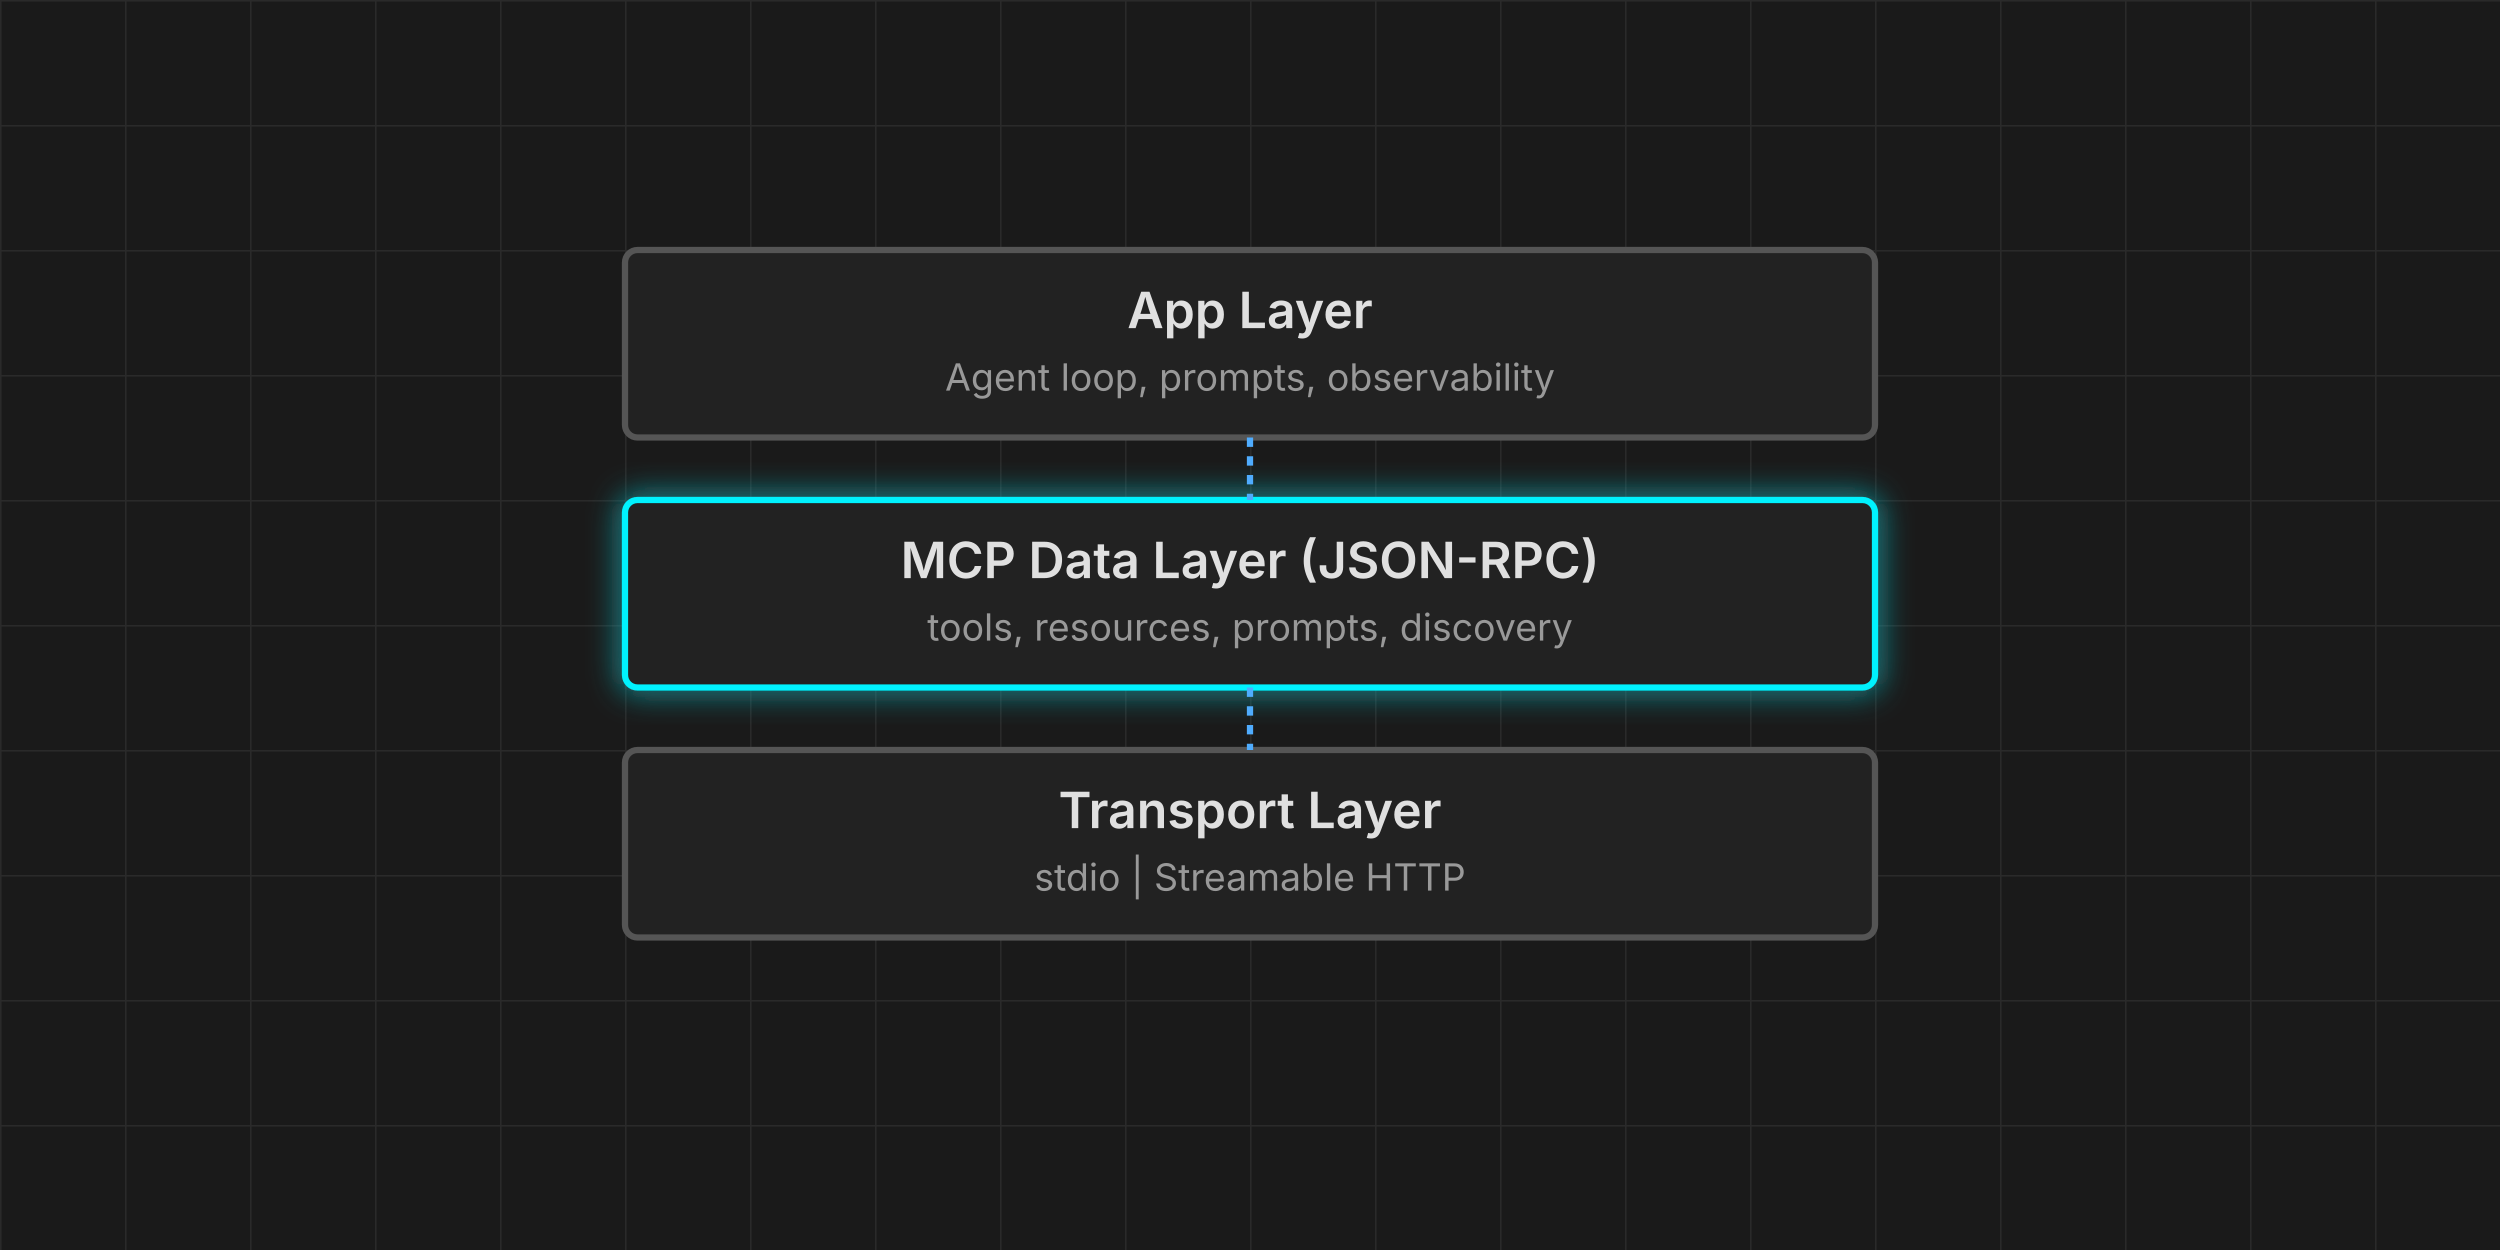
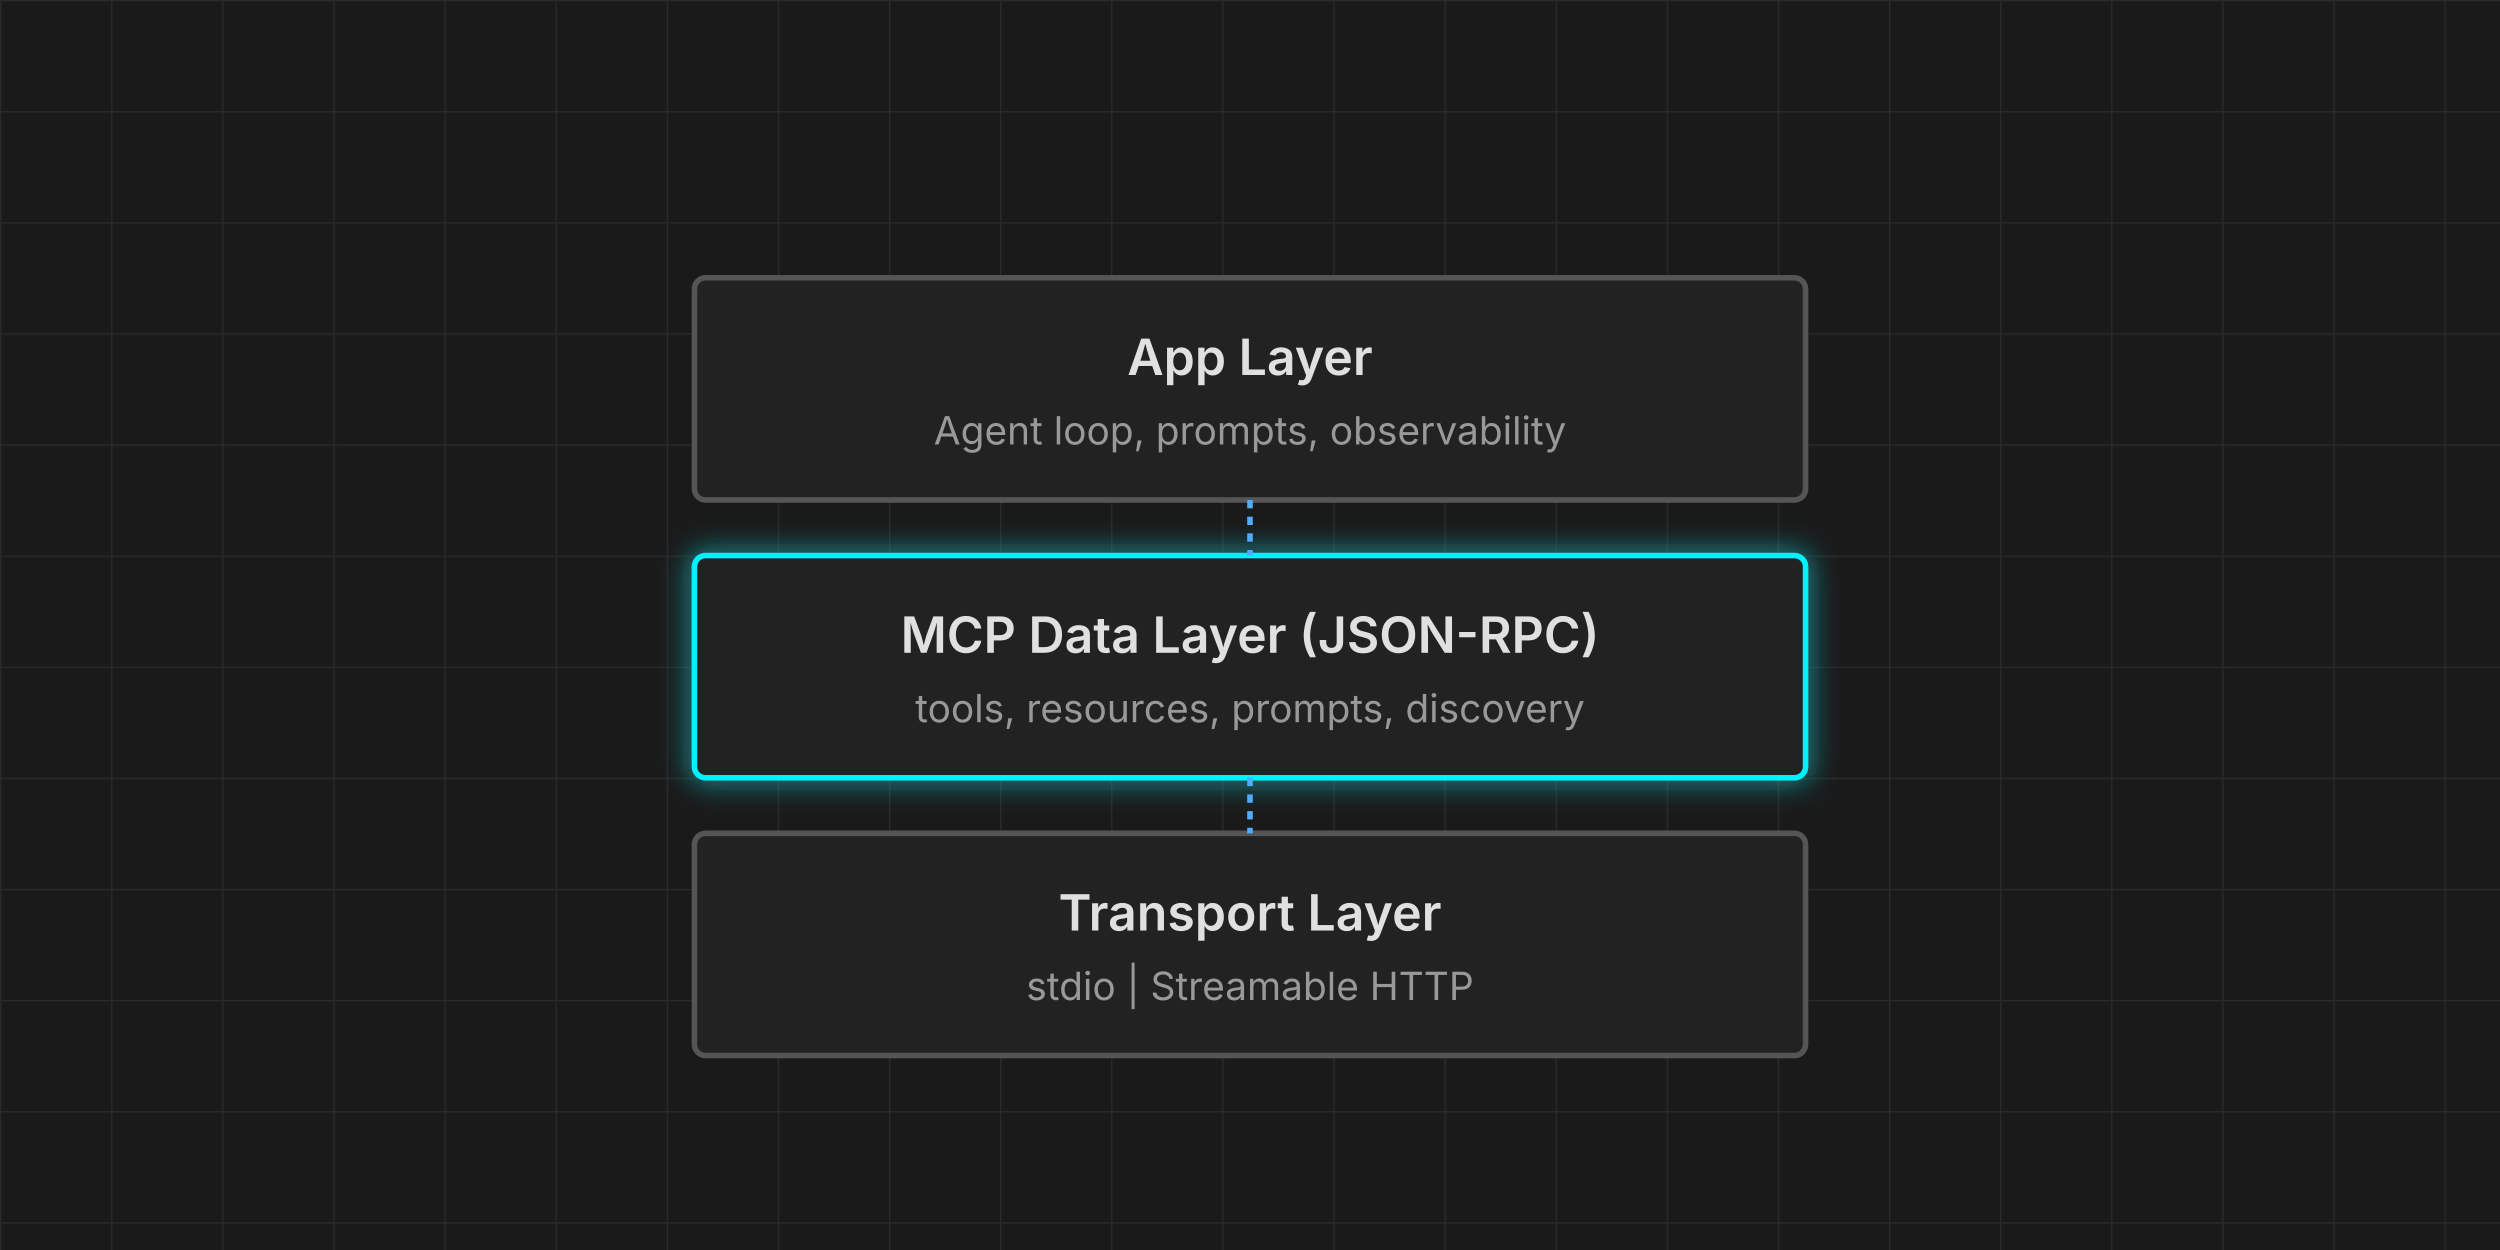
- <svg xmlns="http://www.w3.org/2000/svg" viewBox="0 0 800 400" width="100%" height="100%" style="background-color: #1a1a1a; font-family: system-ui, -apple-system, sans-serif;">
+ <svg xmlns="http://www.w3.org/2000/svg" viewBox="0 0 900 450" width="100%" height="100%" style="background-color: #1a1a1a; font-family: system-ui, -apple-system, sans-serif;">
  <defs>
    <pattern id="grid" width="40" height="40" patternUnits="userSpaceOnUse">
      <path d="M 40 0 L 0 0 0 40" fill="none" stroke="#2a2a2a" stroke-width="1" />
    </pattern>
    <linearGradient id="glowCyan" x1="0%" y1="0%" x2="100%" y2="100%">
      <stop offset="0%" stop-color="#00f2fe" />
      <stop offset="100%" stop-color="#4facfe" />
    </linearGradient>
    <linearGradient id="lineGrad" x1="0%" y1="0%" x2="100%" y2="0%">
      <stop offset="0%" stop-color="#444444" />
      <stop offset="50%" stop-color="#4facfe" />
      <stop offset="100%" stop-color="#444444" />
    </linearGradient>
    <filter id="glow" x="-20%" y="-20%" width="140%" height="140%">
      <feGaussianBlur stdDeviation="5" result="blur" />
      <feComposite in="SourceGraphic" in2="blur" operator="over" />
    </filter>
  </defs>
  <rect width="100%" height="100%" fill="#1a1a1a" />
  <rect width="100%" height="100%" fill="url(#grid)" />
-   <g transform="translate(200, 80)">
-     <rect x="0" y="0" width="400" height="60" rx="4" fill="#222" stroke="#555" stroke-width="2" />
-     <text x="200" y="25" fill="#e0e0e0" font-size="16" font-weight="600" text-anchor="middle">App Layer</text>
-     <text x="200" y="45" fill="#999" font-size="12" text-anchor="middle">Agent loop, prompts, observability</text>
-     <rect x="0" y="80" width="400" height="60" rx="4" fill="#222" stroke="#00f2fe" stroke-width="2" filter="url(#glow)" />
-     <text x="200" y="105" fill="#e0e0e0" font-size="16" font-weight="600" text-anchor="middle">MCP Data Layer (JSON-RPC)</text>
-     <text x="200" y="125" fill="#999" font-size="12" text-anchor="middle">tools, resources, prompts, discovery</text>
-     <rect x="0" y="160" width="400" height="60" rx="4" fill="#222" stroke="#555" stroke-width="2" />
-     <text x="200" y="185" fill="#e0e0e0" font-size="16" font-weight="600" text-anchor="middle">Transport Layer</text>
-     <text x="200" y="205" fill="#999" font-size="12" text-anchor="middle">stdio | Streamable HTTP</text>
-     <path d="M 200 60 L 200 80" fill="none" stroke="#4facfe" stroke-width="2" stroke-dasharray="3,3" />
-     <path d="M 200 140 L 200 160" fill="none" stroke="#4facfe" stroke-width="2" stroke-dasharray="3,3" />
+   <g transform="translate(250, 100)">
+     <rect x="0" y="0" width="400" height="80" rx="4" fill="#222" stroke="#555" stroke-width="2" />
+     <text x="200" y="35" fill="#e0e0e0" font-size="18" font-weight="600" text-anchor="middle">App Layer</text>
+     <text x="200" y="60" fill="#999" font-size="14" text-anchor="middle">Agent loop, prompts, observability</text>
+     <rect x="0" y="100" width="400" height="80" rx="4" fill="#222" stroke="#00f2fe" stroke-width="2" filter="url(#glow)" />
+     <text x="200" y="135" fill="#e0e0e0" font-size="18" font-weight="600" text-anchor="middle">MCP Data Layer (JSON-RPC)</text>
+     <text x="200" y="160" fill="#999" font-size="14" text-anchor="middle">tools, resources, prompts, discovery</text>
+     <rect x="0" y="200" width="400" height="80" rx="4" fill="#222" stroke="#555" stroke-width="2" />
+     <text x="200" y="235" fill="#e0e0e0" font-size="18" font-weight="600" text-anchor="middle">Transport Layer</text>
+     <text x="200" y="260" fill="#999" font-size="14" text-anchor="middle">stdio | Streamable HTTP</text>
+     <path d="M 200 80 L 200 100" fill="none" stroke="#4facfe" stroke-width="2" stroke-dasharray="3,3" />
+     <path d="M 200 180 L 200 200" fill="none" stroke="#4facfe" stroke-width="2" stroke-dasharray="3,3" />
  </g>
</svg>
